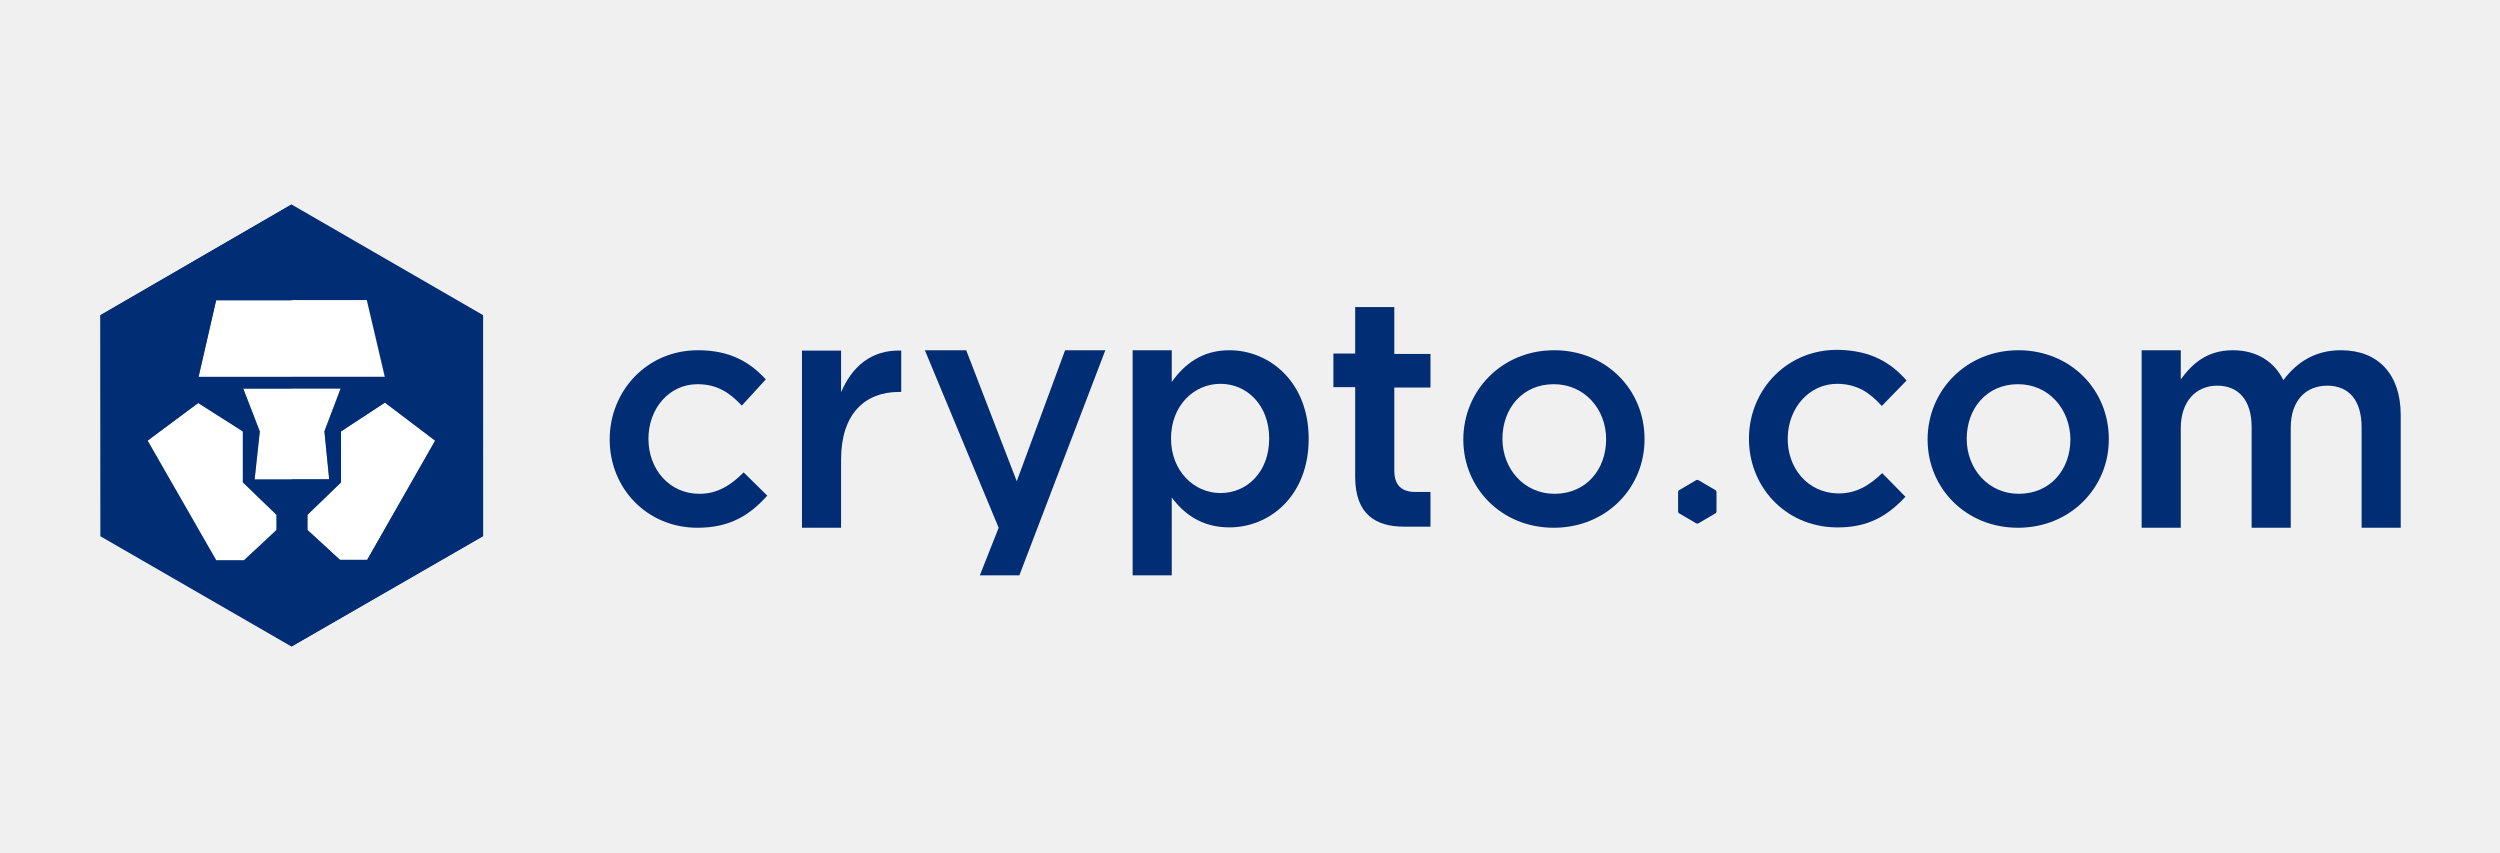
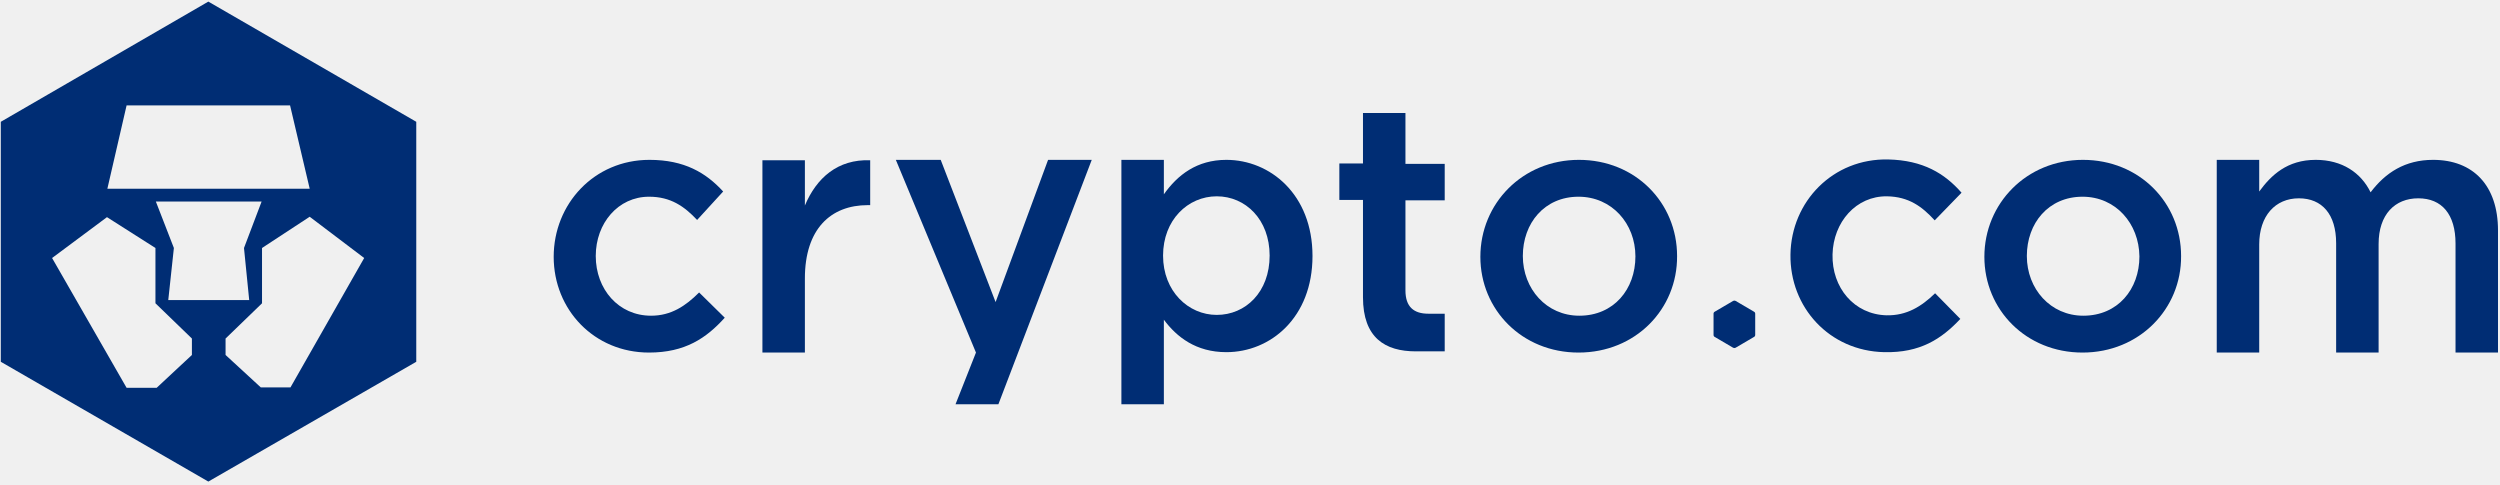
- <svg xmlns="http://www.w3.org/2000/svg" xmlns:xlink="http://www.w3.org/1999/xlink" version="1.1" id="Layer_1" x="0px" y="0px" viewBox="0 0 677.4 231.1" style="enable-background:new 0 0 677.4 231.1;" xml:space="preserve">
-   <style type="text/css">
- 	.st0{fill:#002D74;}
- 	.st1{fill:url(#SVGID_8_);}
- </style>
-   <g>
-     <g>
-       <path class="st0" d="M189,143c-13.7,0-23.8-10.7-23.8-23.9s10.1-24.2,23.9-24.2c8.7,0,14.1,3.2,18.4,7.9l-6.5,7.1    c-3.2-3.4-6.6-5.8-12-5.8c-7.7,0-13.3,6.6-13.3,14.8c0,8.3,5.7,14.9,13.8,14.9c5,0,8.6-2.4,12-5.8l6.4,6.3    C203.3,139.4,198,143,189,143z" />
-       <path class="st0" d="M227.9,143h-10.6V95h10.6v11.3c2.9-6.9,8.2-11.6,16.3-11.3v11.2h-0.6c-9.3,0-15.7,6-15.7,18.3V143z" />
-       <polygon class="st0" points="299.5,94.9 276.2,155.9 265.5,155.9 270.6,143 250.6,94.9 261.8,94.9 275.5,130.4 288.6,94.9   " />
-       <path class="st0" d="M333.1,142.9c-7.6,0-12.4-3.8-15.6-8.1v21.1h-10.6v-61h10.6v8.6c3.4-4.8,8.2-8.6,15.6-8.6    c10.9,0,21.5,8.6,21.5,24C354.6,134.3,344.1,142.9,333.1,142.9z M330.7,104c-7.2,0-13.4,5.9-13.4,14.8s6.3,14.8,13.4,14.8    c7.2,0,13.2-5.7,13.2-14.8C343.9,109.8,337.9,104,330.7,104z" />
-       <path class="st0" d="M377.8,104.9v22.6c0,4.1,2.1,5.8,5.7,5.8h4.1v9.4h-7.2c-7.7,0-13.2-3.4-13.2-13.5v-24.3h-5.9v-9.1h5.9V83.2    h10.6v12.7h9.8v9.1H377.8z" />
-       <path class="st0" d="M421,143c-14.1,0-24.5-10.7-24.5-23.9c0-13.3,10.5-24.2,24.6-24.2c14.1,0,24.5,10.7,24.5,24    C445.7,132.1,435.3,143,421,143z M421,104.1c-8.5,0-13.9,6.6-13.9,14.8c0,8.2,5.9,14.9,14.1,14.9c8.6,0,14-6.6,14-14.8    C435.2,110.8,429.3,104.1,421,104.1z" />
-       <path class="st0" d="M546.8,143c-14.1,0-24.5-10.7-24.5-23.9c0-13.3,10.5-24.2,24.6-24.2c14.1,0,24.5,10.7,24.5,24    C571.5,132.1,561,143,546.8,143z M546.8,104.1c-8.5,0-13.9,6.6-13.9,14.8c0,8.2,5.9,14.9,14.1,14.9c8.6,0,14-6.6,14-14.8    C560.9,110.8,555.1,104.1,546.8,104.1z" />
-       <path class="st0" d="M634.3,94.9c10,0,16.2,6.4,16.2,17.6V143h-10.6v-27.2c0-7.3-3.4-11.3-9.3-11.3c-5.8,0-9.9,4-9.9,11.4V143    h-10.6v-27.3c0-7.2-3.5-11.2-9.3-11.2c-5.9,0-9.9,4.4-9.9,11.5v27h-10.6V94.9h10.6v7.9c3-4.1,7-7.9,14.1-7.9    c6.6,0,11.3,3.2,13.7,8.1C622.4,98.1,627.3,94.9,634.3,94.9z" />
-       <path class="st0" d="M465.1,133.3v5.3c0,0.2-0.1,0.4-0.3,0.5l-4.6,2.7c-0.2,0.1-0.4,0.1-0.6,0l-4.6-2.7c-0.2-0.1-0.3-0.3-0.3-0.5    v-5.3c0-0.2,0.1-0.4,0.3-0.5l4.6-2.7c0.2-0.1,0.4-0.1,0.6,0l4.6,2.7C465,132.9,465.1,133.1,465.1,133.3z" />
-       <path class="st0" d="M497.3,142.9c-13.7-0.3-23.6-11.2-23.4-24.4s10.6-24,24.4-23.7c8.7,0.2,14.1,3.5,18.3,8.3l-6.7,6.9    c-3.2-3.5-6.5-5.9-11.9-6c-7.7-0.1-13.4,6.4-13.6,14.5c-0.2,8.3,5.4,15,13.5,15.2c5,0.1,8.7-2.2,12.1-5.5l6.3,6.4    C511.6,139.6,506.3,143.1,497.3,142.9z" />
-     </g>
-     <g>
-       <g>
-         <g>
-           <g>
-             <defs>
-               <path id="SVGID_1_" d="M79,55.4L27.2,85.4v59.9L79,175.2l51.9-29.9V85.4L79,55.4z M79,55.4L27.2,85.4v59.9L79,175.2l51.9-29.9        V85.4L79,55.4z" />
-             </defs>
-             <use xlink:href="#SVGID_1_" style="overflow:visible;fill:#FFFFFF;" />
-             <clipPath id="SVGID_2_">
-               <use xlink:href="#SVGID_1_" style="overflow:visible;" />
-             </clipPath>
-           </g>
-         </g>
-       </g>
-       <g>
-         <g>
-           <g>
-             <defs>
-               <path id="SVGID_3_" d="M79,55.4L27.2,85.4v59.9L79,175.2l51.9-29.9V85.4L79,55.4z M58.6,81.3h40.8l4.9,20.8H53.8L58.6,81.3z         M74.9,143.6l-8.8,8.2h-7.5L40,119.4l13.7-10.2l12.1,7.7v13.8l9.1,8.8V143.6z M69,129.9l1.4-13l-4.5-11.6h26.4l-4.4,11.6        l1.3,13l-10.2,0H69z M99.5,151.7h-7.4l-8.8-8.1v-4.1l9.1-8.8v-13.8l11.9-7.8l13.6,10.3L99.5,151.7z" />
-             </defs>
-             <use xlink:href="#SVGID_3_" style="overflow:visible;fill:#002D74;" />
-             <clipPath id="SVGID_4_">
-               <use xlink:href="#SVGID_3_" style="overflow:visible;" />
-             </clipPath>
-           </g>
-         </g>
-       </g>
-       <g>
-         <g>
-           <defs>
-             <path id="SVGID_5_" d="M79,55.4v25.9h20.3l4.9,20.8H79v3.1h13.3l-4.4,11.6l1.3,13l-10.2,0v45.3l51.9-29.9V85.4L79,55.4z        M99.5,151.7h-7.4l-8.8-8.1v-4.1l9.1-8.8v-13.8l11.9-7.8l13.6,10.3L99.5,151.7z" />
-           </defs>
-           <linearGradient id="SVGID_6_" gradientUnits="userSpaceOnUse" x1="104.956" y1="162.257" x2="104.956" y2="68.041">
-             <stop offset="0" style="stop-color:#002D74" />
-             <stop offset="1" style="stop-color:#002D74;stop-opacity:0" />
-           </linearGradient>
-           <use xlink:href="#SVGID_5_" style="overflow:visible;fill:url(#SVGID_6_);" />
-           <clipPath id="SVGID_7_">
-             <use xlink:href="#SVGID_5_" style="overflow:visible;" />
-           </clipPath>
-         </g>
-       </g>
-       <linearGradient id="SVGID_8_" gradientUnits="userSpaceOnUse" x1="53.099" y1="162.257" x2="53.099" y2="68.041">
-         <stop offset="0" style="stop-color:#002D74;stop-opacity:0" />
-         <stop offset="1" style="stop-color:#002D74" />
-       </linearGradient>
-       <path class="st1" d="M69,129.9l1.4-13l-4.5-11.6H79v-3.1H53.8l4.7-20.8H79V55.4L27.2,85.4v59.9L79,175.2v-45.3H69z M74.9,143.6    l-8.8,8.2h-7.5L40,119.4l13.7-10.2l12.1,7.7v13.8l9.1,8.8V143.6z" />
-     </g>
-   </g>
+ <svg xmlns="http://www.w3.org/2000/svg" width="624" height="121" viewBox="0 0 624 121" fill="none">
+   <path fill-rule="evenodd" clip-rule="evenodd" d="M0.2 30.4L52 0.4L103.9 30.4V90.3L52 120.2L0.2 90.3V30.4ZM72.4 26.3H31.6L26.8 47.1H77.3L72.4 26.3ZM39.1 96.8L47.9 88.6V84.5L38.8 75.7V61.9L26.7 54.2L13 64.4L31.6 96.8H39.1ZM43.4 61.9L42 74.9H62.2L60.9 61.9L65.3 50.3H38.9L43.4 61.9ZM65.1 96.7H72.5L90.9 64.4L77.3 54.1L65.4 61.9V75.7L56.3 84.5V88.6L65.1 96.7Z" fill="#002D74" />
+   <path d="M350.8 72.5V50H360.6V40.9H350.8V28.2H340.2V40.8H334.3V49.9H340.2V74.2C340.2 84.3 345.7 87.7 353.4 87.7H360.6V78.3H356.5C352.9 78.3 350.8 76.6 350.8 72.5Z" fill="#002D74" />
+   <path d="M162 88C148.3 88 138.2 77.3 138.2 64.1C138.2 50.9 148.3 39.9 162.1 39.9C170.8 39.9 176.2 43.1 180.5 47.8L174 54.9C170.8 51.5 167.4 49.1 162 49.1C154.3 49.1 148.7 55.7 148.7 63.9C148.7 72.2 154.4 78.8 162.5 78.8C167.5 78.8 171.1 76.4 174.5 73L180.9 79.3C176.3 84.4 171 88 162 88Z" fill="#002D74" />
+   <path d="M190.3 88H200.9V69.5C200.9 57.2 207.3 51.2 216.6 51.2H217.2V40C209.1 39.7 203.8 44.4 200.9 51.3V40H190.3V88Z" fill="#002D74" />
+   <path d="M249.2 100.9L272.5 39.9H261.6L248.5 75.4L234.8 39.9H223.6L243.6 88L238.5 100.9H249.2Z" fill="#002D74" />
+   <path fill-rule="evenodd" clip-rule="evenodd" d="M290.5 79.8C293.7 84.1 298.5 87.9 306.1 87.9C317.1 87.9 327.6 79.3 327.6 63.9C327.6 48.5 317 39.9 306.1 39.9C298.7 39.9 293.9 43.7 290.5 48.5V39.9H279.9V100.9H290.5V79.8ZM290.3 63.8C290.3 54.9 296.5 49 303.7 49C310.9 49 316.9 54.8 316.9 63.8C316.9 72.9 310.9 78.6 303.7 78.6C296.6 78.6 290.3 72.7 290.3 63.8Z" fill="#002D74" />
+   <path fill-rule="evenodd" clip-rule="evenodd" d="M394 88C379.9 88 369.5 77.3 369.5 64.1C369.5 50.8 380 39.9 394.1 39.9C408.2 39.9 418.6 50.6 418.6 63.9C418.7 77.1 408.3 88 394 88ZM394 49.1C385.5 49.1 380.1 55.7 380.1 63.9C380.1 72.1 386 78.8 394.2 78.8C402.8 78.8 408.2 72.2 408.2 64C408.2 55.8 402.3 49.1 394 49.1Z" fill="#002D74" />
+   <path fill-rule="evenodd" clip-rule="evenodd" d="M519.8 88C505.7 88 495.3 77.3 495.3 64.1C495.3 50.8 505.8 39.9 519.9 39.9C534 39.9 544.4 50.6 544.4 63.9C544.5 77.1 534 88 519.8 88ZM519.8 49.1C511.3 49.1 505.9 55.7 505.9 63.9C505.9 72.1 511.8 78.8 520 78.8C528.6 78.8 534 72.2 534 64C533.9 55.8 528.1 49.1 519.8 49.1Z" fill="#002D74" />
+   <path d="M607.3 39.9C617.3 39.9 623.5 46.3 623.5 57.5V88H612.9V60.8C612.9 53.5 609.5 49.5 603.6 49.5C597.8 49.5 593.7 53.5 593.7 60.9V88H583.1V60.7C583.1 53.5 579.6 49.5 573.8 49.5C567.9 49.5 563.9 53.9 563.9 61V88H553.3V39.9H563.9V47.8C566.9 43.7 570.9 39.9 578 39.9C584.6 39.9 589.3 43.1 591.7 48C595.4 43.1 600.3 39.9 607.3 39.9Z" fill="#002D74" />
+   <path d="M438.1 78.3V83.6C438.1 83.8 438 84 437.8 84.1L433.2 86.8C433 86.9 432.8 86.9 432.6 86.8L428 84.1C427.8 84 427.7 83.8 427.7 83.6V78.3C427.7 78.1 427.8 77.9 428 77.8L432.6 75.1C432.8 75 433 75 433.2 75.1L437.8 77.8C438 77.9 438.1 78.1 438.1 78.3Z" fill="#002D74" />
+   <path d="M470.3 87.9C456.6 87.6 446.7 76.7 446.9 63.5C447.1 50.3 457.5 39.5 471.3 39.8C480 40 485.4 43.3 489.6 48.1L482.9 55C479.7 51.5 476.4 49.1 471 49C463.3 48.9 457.6 55.4 457.4 63.5C457.2 71.8 462.8 78.5 470.9 78.7C475.9 78.8 479.6 76.5 483 73.2L489.3 79.6C484.6 84.6 479.3 88.1 470.3 87.9Z" fill="#002D74" />
</svg>
